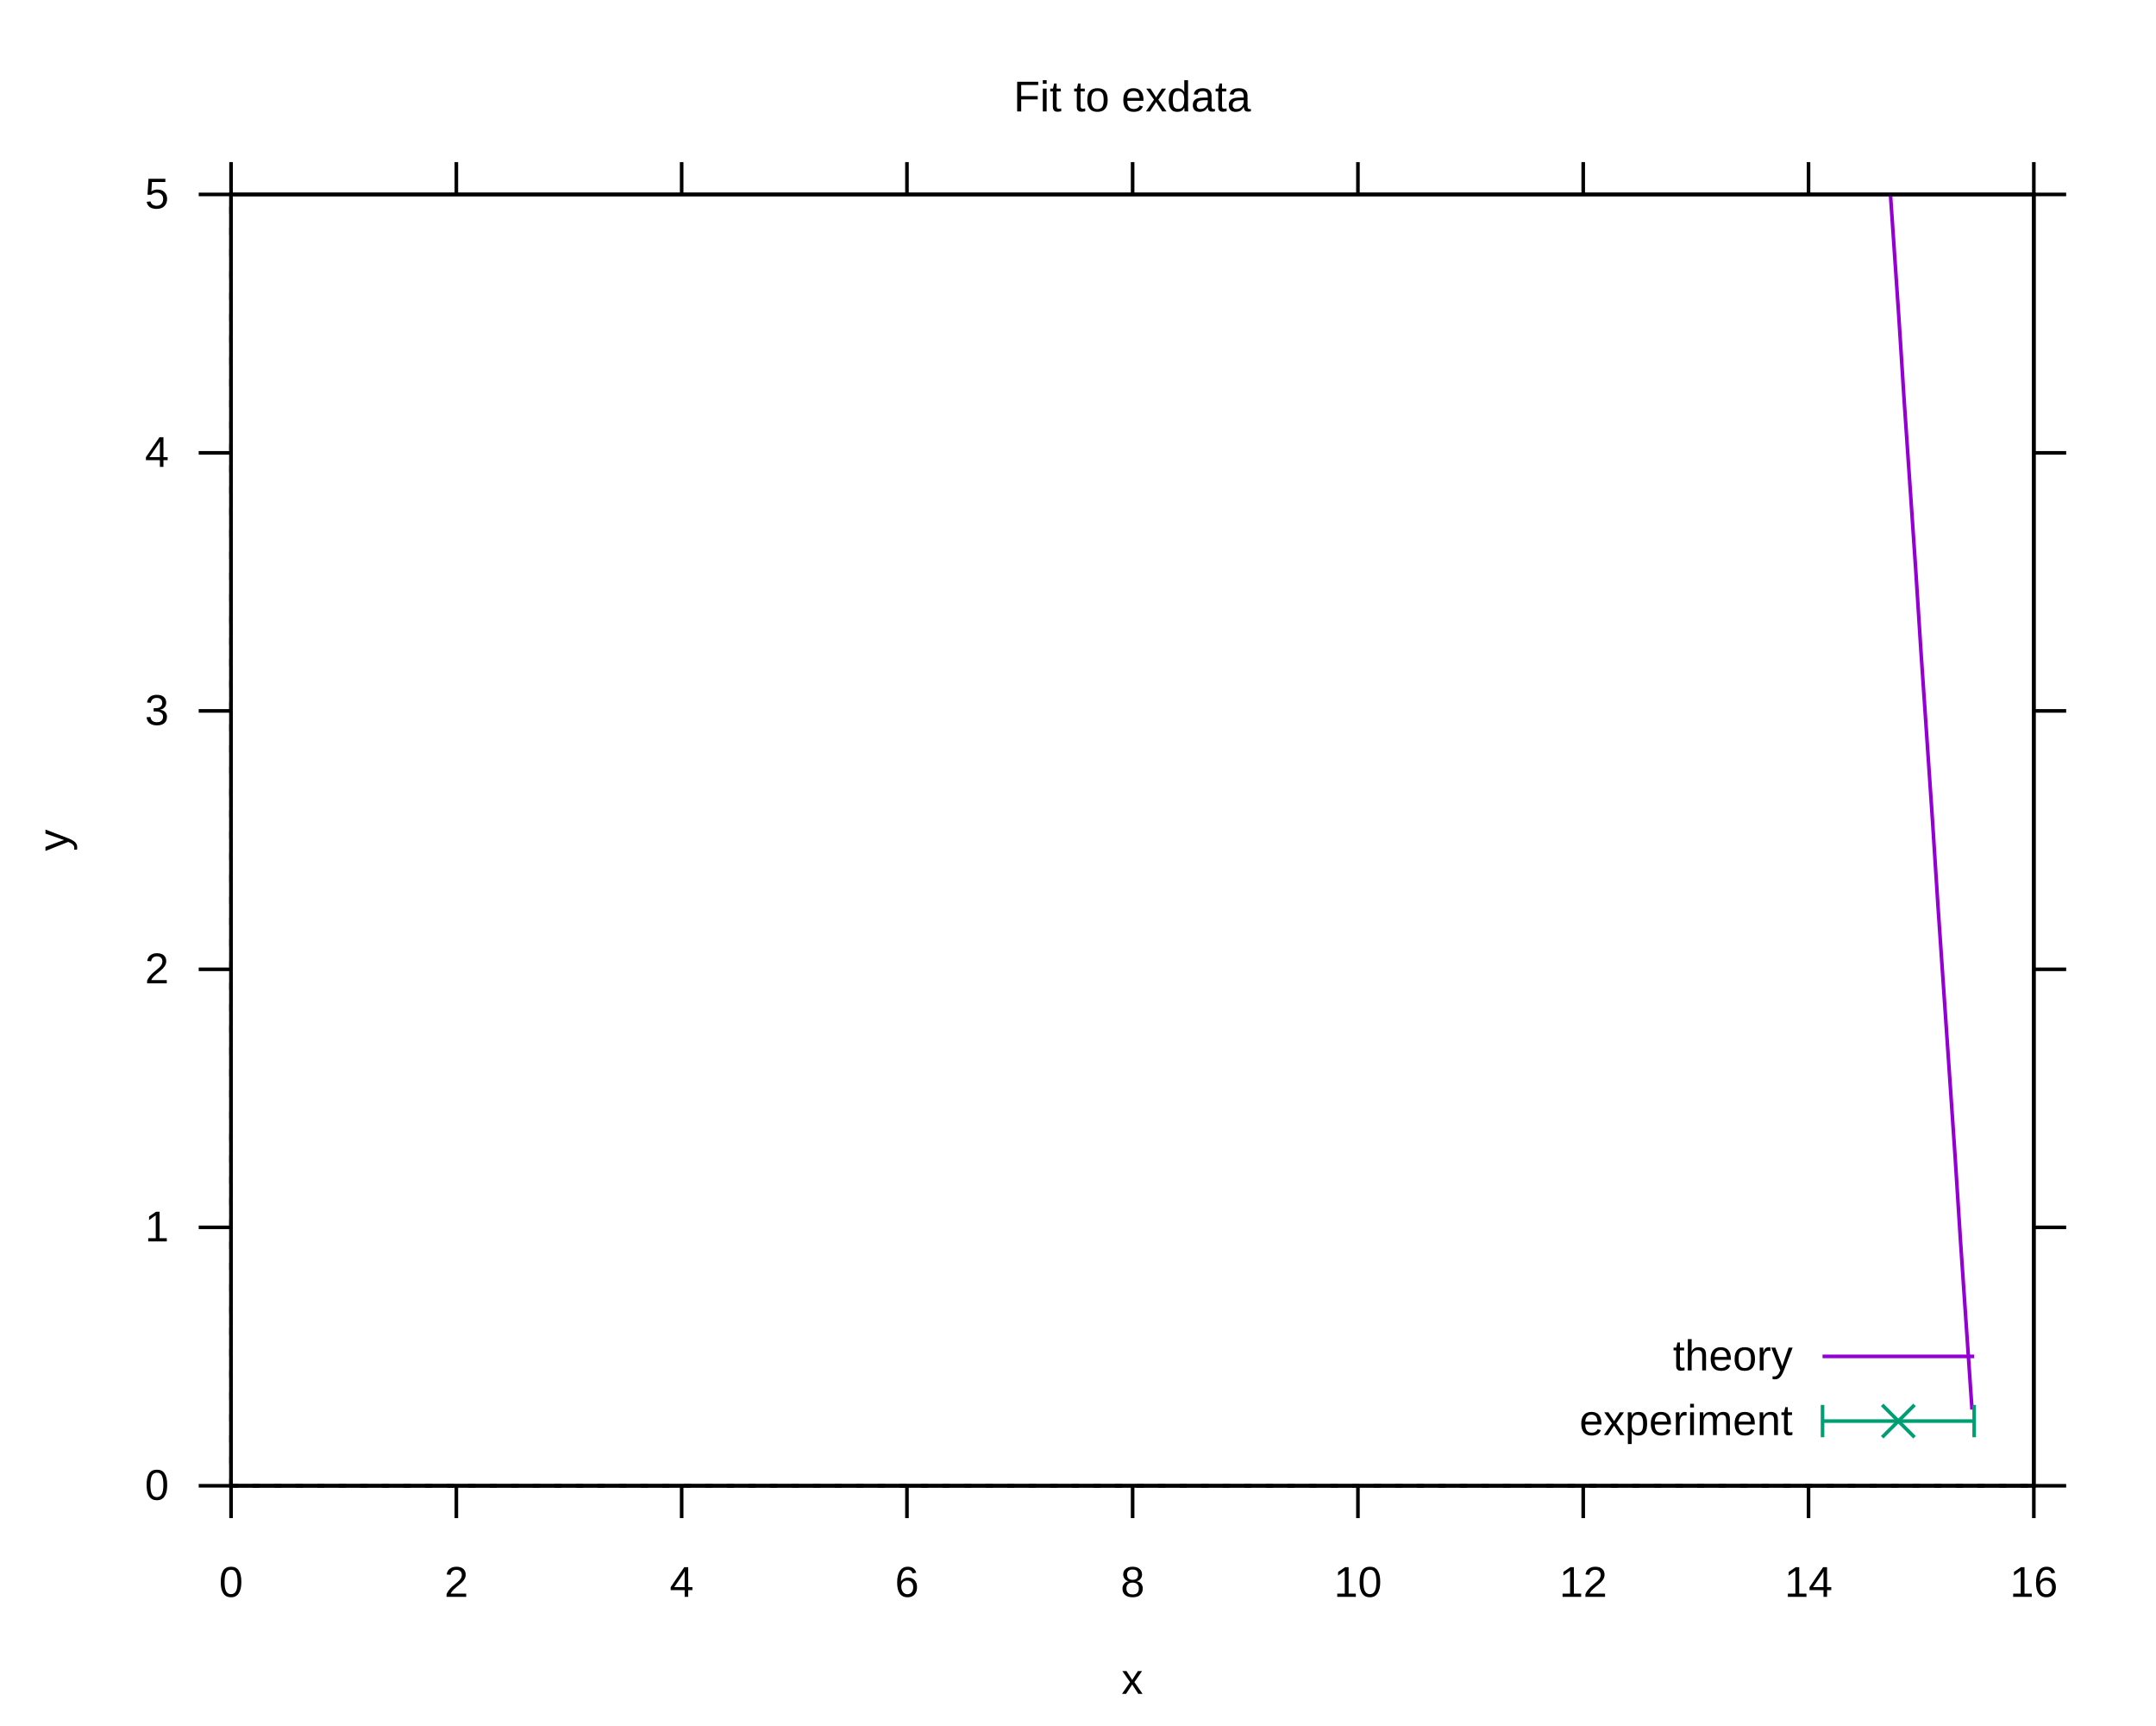
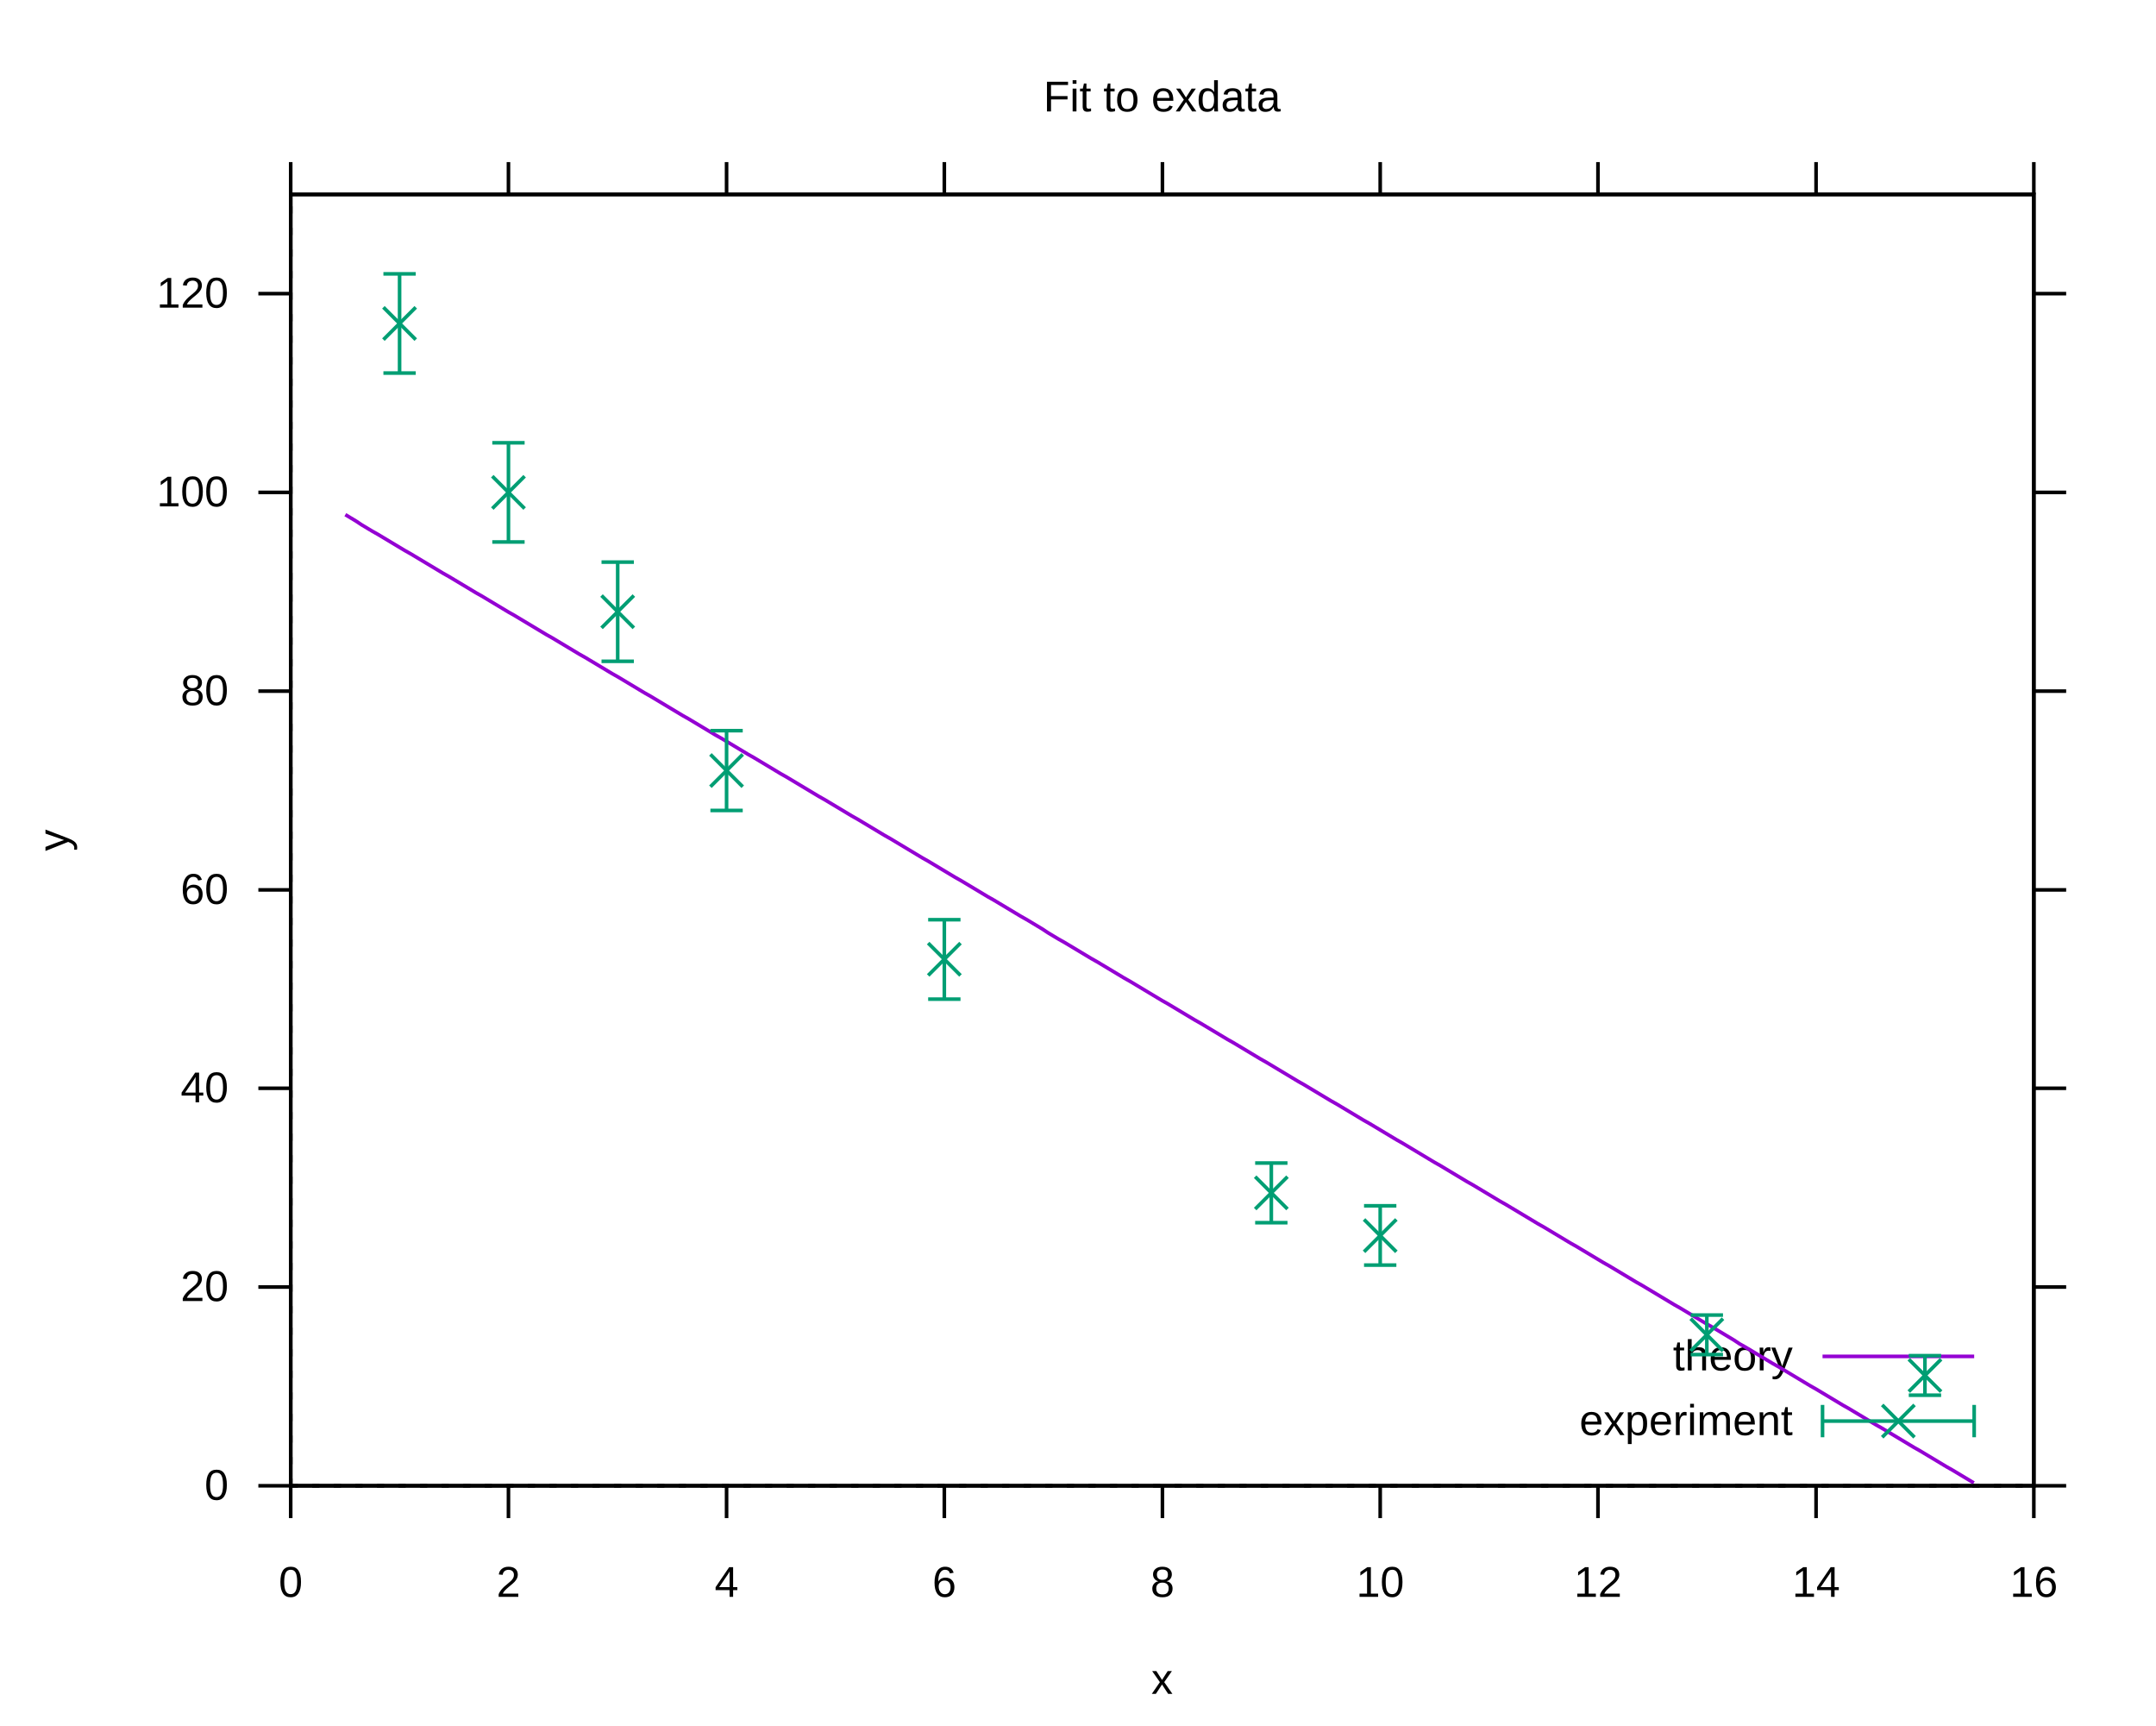
<svg xmlns="http://www.w3.org/2000/svg" xmlns:xlink="http://www.w3.org/1999/xlink" width="600" height="480" viewBox="0 0 600 480">
  <g id="gnuplot_canvas">
    <rect x="0" y="0" width="600" height="480" fill="none" />
    <defs>
      <circle id="gpDot" r="0.5" stroke-width="0.5" stroke="currentColor" />
      <path id="gpPt0" stroke-width="0.222" stroke="currentColor" d="M-1,0 h2 M0,-1 v2" />
      <path id="gpPt1" stroke-width="0.222" stroke="currentColor" d="M-1,-1 L1,1 M1,-1 L-1,1" />
      <path id="gpPt2" stroke-width="0.222" stroke="currentColor" d="M-1,0 L1,0 M0,-1 L0,1 M-1,-1 L1,1 M-1,1 L1,-1" />
      <rect id="gpPt3" stroke-width="0.222" stroke="currentColor" x="-1" y="-1" width="2" height="2" />
      <rect id="gpPt4" stroke-width="0.222" stroke="currentColor" fill="currentColor" x="-1" y="-1" width="2" height="2" />
      <circle id="gpPt5" stroke-width="0.222" stroke="currentColor" cx="0" cy="0" r="1" />
      <use xlink:href="#gpPt5" id="gpPt6" fill="currentColor" stroke="none" />
      <path id="gpPt7" stroke-width="0.222" stroke="currentColor" d="M0,-1.33 L-1.33,0.67 L1.33,0.67 z" />
      <use xlink:href="#gpPt7" id="gpPt8" fill="currentColor" stroke="none" />
      <use xlink:href="#gpPt7" id="gpPt9" stroke="currentColor" transform="rotate(180)" />
      <use xlink:href="#gpPt9" id="gpPt10" fill="currentColor" stroke="none" />
      <use xlink:href="#gpPt3" id="gpPt11" stroke="currentColor" transform="rotate(45)" />
      <use xlink:href="#gpPt11" id="gpPt12" fill="currentColor" stroke="none" />
      <path id="gpPt13" stroke-width="0.222" stroke="currentColor" d="M0,1.330 L1.265,0.411 L0.782,-1.067 L-0.782,-1.076 L-1.265,0.411 z" />
      <use xlink:href="#gpPt13" id="gpPt14" fill="currentColor" stroke="none" />
      <filter id="textbox" filterUnits="objectBoundingBox" x="0" y="0" height="1" width="1">
        <feFlood flood-color="white" flood-opacity="1" result="bgnd" />
        <feComposite in="SourceGraphic" in2="bgnd" operator="atop" />
      </filter>
      <filter id="greybox" filterUnits="objectBoundingBox" x="0" y="0" height="1" width="1">
        <feFlood flood-color="lightgrey" flood-opacity="1" result="grey" />
        <feComposite in="SourceGraphic" in2="grey" operator="atop" />
      </filter>
    </defs>
    <g fill="none" color="white" stroke="currentColor" stroke-width="1.00" stroke-linecap="butt" stroke-linejoin="miter">
</g>
    <g fill="none" color="black" stroke="currentColor" stroke-width="1.00" stroke-linecap="butt" stroke-linejoin="miter">
-       <path stroke="black" d="M64.3,413.4 L55.3,413.4 M566.0,413.4 L575.0,413.4  " />
-       <g transform="translate(47.0,417.3)" stroke="none" fill="black" font-family="Arial" font-size="12.00" text-anchor="end">
+       <path stroke="black" d="M80.9,413.4 L71.9,413.4 M566.0,413.4 L575.0,413.4  " />
+       <g transform="translate(63.6,417.3)" stroke="none" fill="black" font-family="Arial" font-size="12.00" text-anchor="end">
        <text>
          <tspan font-family="Arial"> 0</tspan>
        </text>
      </g>
    </g>
    <g fill="none" color="black" stroke="currentColor" stroke-width="1.00" stroke-linecap="butt" stroke-linejoin="miter">
-       <path stroke="black" d="M64.3,341.5 L55.3,341.5 M566.0,341.5 L575.0,341.5  " />
-       <g transform="translate(47.0,345.4)" stroke="none" fill="black" font-family="Arial" font-size="12.00" text-anchor="end">
-         <text>
-           <tspan font-family="Arial"> 1</tspan>
-         </text>
-       </g>
-     </g>
-     <g fill="none" color="black" stroke="currentColor" stroke-width="1.00" stroke-linecap="butt" stroke-linejoin="miter">
-       <path stroke="black" d="M64.3,269.7 L55.3,269.7 M566.0,269.7 L575.0,269.7  " />
-       <g transform="translate(47.0,273.6)" stroke="none" fill="black" font-family="Arial" font-size="12.00" text-anchor="end">
+       <path stroke="black" d="M80.9,358.1 L71.9,358.1 M566.0,358.1 L575.0,358.1  " />
+       <g transform="translate(63.6,362.0)" stroke="none" fill="black" font-family="Arial" font-size="12.00" text-anchor="end">
+         <text>
+           <tspan font-family="Arial"> 20</tspan>
+         </text>
+       </g>
+     </g>
+     <g fill="none" color="black" stroke="currentColor" stroke-width="1.00" stroke-linecap="butt" stroke-linejoin="miter">
+       <path stroke="black" d="M80.9,302.8 L71.9,302.8 M566.0,302.8 L575.0,302.8  " />
+       <g transform="translate(63.6,306.7)" stroke="none" fill="black" font-family="Arial" font-size="12.00" text-anchor="end">
+         <text>
+           <tspan font-family="Arial"> 40</tspan>
+         </text>
+       </g>
+     </g>
+     <g fill="none" color="black" stroke="currentColor" stroke-width="1.00" stroke-linecap="butt" stroke-linejoin="miter">
+       <path stroke="black" d="M80.9,247.6 L71.9,247.6 M566.0,247.6 L575.0,247.6  " />
+       <g transform="translate(63.6,251.5)" stroke="none" fill="black" font-family="Arial" font-size="12.00" text-anchor="end">
+         <text>
+           <tspan font-family="Arial"> 60</tspan>
+         </text>
+       </g>
+     </g>
+     <g fill="none" color="black" stroke="currentColor" stroke-width="1.00" stroke-linecap="butt" stroke-linejoin="miter">
+       <path stroke="black" d="M80.9,192.3 L71.9,192.3 M566.0,192.3 L575.0,192.3  " />
+       <g transform="translate(63.6,196.2)" stroke="none" fill="black" font-family="Arial" font-size="12.00" text-anchor="end">
+         <text>
+           <tspan font-family="Arial"> 80</tspan>
+         </text>
+       </g>
+     </g>
+     <g fill="none" color="black" stroke="currentColor" stroke-width="1.00" stroke-linecap="butt" stroke-linejoin="miter">
+       <path stroke="black" d="M80.9,137.0 L71.9,137.0 M566.0,137.0 L575.0,137.0  " />
+       <g transform="translate(63.6,140.9)" stroke="none" fill="black" font-family="Arial" font-size="12.00" text-anchor="end">
+         <text>
+           <tspan font-family="Arial"> 100</tspan>
+         </text>
+       </g>
+     </g>
+     <g fill="none" color="black" stroke="currentColor" stroke-width="1.00" stroke-linecap="butt" stroke-linejoin="miter">
+       <path stroke="black" d="M80.9,81.7 L71.9,81.7 M566.0,81.7 L575.0,81.7  " />
+       <g transform="translate(63.6,85.6)" stroke="none" fill="black" font-family="Arial" font-size="12.00" text-anchor="end">
+         <text>
+           <tspan font-family="Arial"> 120</tspan>
+         </text>
+       </g>
+     </g>
+     <g fill="none" color="black" stroke="currentColor" stroke-width="1.00" stroke-linecap="butt" stroke-linejoin="miter">
+       <path stroke="black" d="M80.9,413.4 L80.9,422.4 M80.9,54.1 L80.9,45.1  " />
+       <g transform="translate(80.9,444.3)" stroke="none" fill="black" font-family="Arial" font-size="12.00" text-anchor="middle">
+         <text>
+           <tspan font-family="Arial"> 0</tspan>
+         </text>
+       </g>
+     </g>
+     <g fill="none" color="black" stroke="currentColor" stroke-width="1.00" stroke-linecap="butt" stroke-linejoin="miter">
+       <path stroke="black" d="M141.5,413.4 L141.5,422.4 M141.5,54.1 L141.5,45.1  " />
+       <g transform="translate(141.5,444.3)" stroke="none" fill="black" font-family="Arial" font-size="12.00" text-anchor="middle">
        <text>
          <tspan font-family="Arial"> 2</tspan>
        </text>
      </g>
    </g>
    <g fill="none" color="black" stroke="currentColor" stroke-width="1.00" stroke-linecap="butt" stroke-linejoin="miter">
-       <path stroke="black" d="M64.3,197.8 L55.3,197.8 M566.0,197.8 L575.0,197.8  " />
-       <g transform="translate(47.0,201.7)" stroke="none" fill="black" font-family="Arial" font-size="12.00" text-anchor="end">
-         <text>
-           <tspan font-family="Arial"> 3</tspan>
-         </text>
-       </g>
-     </g>
-     <g fill="none" color="black" stroke="currentColor" stroke-width="1.00" stroke-linecap="butt" stroke-linejoin="miter">
-       <path stroke="black" d="M64.3,126.0 L55.3,126.0 M566.0,126.0 L575.0,126.0  " />
-       <g transform="translate(47.0,129.9)" stroke="none" fill="black" font-family="Arial" font-size="12.00" text-anchor="end">
+       <path stroke="black" d="M202.2,413.4 L202.2,422.4 M202.2,54.1 L202.2,45.1  " />
+       <g transform="translate(202.2,444.3)" stroke="none" fill="black" font-family="Arial" font-size="12.00" text-anchor="middle">
        <text>
          <tspan font-family="Arial"> 4</tspan>
        </text>
      </g>
    </g>
    <g fill="none" color="black" stroke="currentColor" stroke-width="1.00" stroke-linecap="butt" stroke-linejoin="miter">
-       <path stroke="black" d="M64.3,54.1 L55.3,54.1 M566.0,54.1 L575.0,54.1  " />
-       <g transform="translate(47.0,58.0)" stroke="none" fill="black" font-family="Arial" font-size="12.00" text-anchor="end">
-         <text>
-           <tspan font-family="Arial"> 5</tspan>
-         </text>
-       </g>
-     </g>
-     <g fill="none" color="black" stroke="currentColor" stroke-width="1.00" stroke-linecap="butt" stroke-linejoin="miter">
-       <path stroke="black" d="M64.3,413.4 L64.3,422.4 M64.3,54.1 L64.3,45.1  " />
-       <g transform="translate(64.3,444.3)" stroke="none" fill="black" font-family="Arial" font-size="12.00" text-anchor="middle">
-         <text>
-           <tspan font-family="Arial"> 0</tspan>
-         </text>
-       </g>
-     </g>
-     <g fill="none" color="black" stroke="currentColor" stroke-width="1.00" stroke-linecap="butt" stroke-linejoin="miter">
-       <path stroke="black" d="M127.0,413.4 L127.0,422.4 M127.0,54.1 L127.0,45.1  " />
-       <g transform="translate(127.0,444.3)" stroke="none" fill="black" font-family="Arial" font-size="12.00" text-anchor="middle">
-         <text>
-           <tspan font-family="Arial"> 2</tspan>
-         </text>
-       </g>
-     </g>
-     <g fill="none" color="black" stroke="currentColor" stroke-width="1.00" stroke-linecap="butt" stroke-linejoin="miter">
-       <path stroke="black" d="M189.7,413.4 L189.7,422.4 M189.7,54.1 L189.7,45.1  " />
-       <g transform="translate(189.7,444.3)" stroke="none" fill="black" font-family="Arial" font-size="12.00" text-anchor="middle">
-         <text>
-           <tspan font-family="Arial"> 4</tspan>
-         </text>
-       </g>
-     </g>
-     <g fill="none" color="black" stroke="currentColor" stroke-width="1.00" stroke-linecap="butt" stroke-linejoin="miter">
-       <path stroke="black" d="M252.4,413.4 L252.4,422.4 M252.4,54.1 L252.4,45.1  " />
-       <g transform="translate(252.4,444.3)" stroke="none" fill="black" font-family="Arial" font-size="12.00" text-anchor="middle">
+       <path stroke="black" d="M262.8,413.4 L262.8,422.4 M262.8,54.1 L262.8,45.1  " />
+       <g transform="translate(262.8,444.3)" stroke="none" fill="black" font-family="Arial" font-size="12.00" text-anchor="middle">
        <text>
          <tspan font-family="Arial"> 6</tspan>
        </text>
      </g>
    </g>
    <g fill="none" color="black" stroke="currentColor" stroke-width="1.00" stroke-linecap="butt" stroke-linejoin="miter">
-       <path stroke="black" d="M315.2,413.4 L315.2,422.4 M315.2,54.1 L315.2,45.1  " />
-       <g transform="translate(315.2,444.3)" stroke="none" fill="black" font-family="Arial" font-size="12.00" text-anchor="middle">
+       <path stroke="black" d="M323.5,413.4 L323.5,422.4 M323.5,54.1 L323.5,45.1  " />
+       <g transform="translate(323.5,444.3)" stroke="none" fill="black" font-family="Arial" font-size="12.00" text-anchor="middle">
        <text>
          <tspan font-family="Arial"> 8</tspan>
        </text>
      </g>
    </g>
    <g fill="none" color="black" stroke="currentColor" stroke-width="1.00" stroke-linecap="butt" stroke-linejoin="miter">
-       <path stroke="black" d="M377.9,413.4 L377.9,422.4 M377.9,54.1 L377.9,45.1  " />
-       <g transform="translate(377.9,444.3)" stroke="none" fill="black" font-family="Arial" font-size="12.00" text-anchor="middle">
+       <path stroke="black" d="M384.1,413.4 L384.1,422.4 M384.1,54.1 L384.1,45.1  " />
+       <g transform="translate(384.1,444.3)" stroke="none" fill="black" font-family="Arial" font-size="12.00" text-anchor="middle">
        <text>
          <tspan font-family="Arial"> 10</tspan>
        </text>
      </g>
    </g>
    <g fill="none" color="black" stroke="currentColor" stroke-width="1.00" stroke-linecap="butt" stroke-linejoin="miter">
-       <path stroke="black" d="M440.6,413.4 L440.6,422.4 M440.6,54.1 L440.6,45.1  " />
-       <g transform="translate(440.6,444.3)" stroke="none" fill="black" font-family="Arial" font-size="12.00" text-anchor="middle">
+       <path stroke="black" d="M444.7,413.4 L444.7,422.4 M444.7,54.1 L444.7,45.1  " />
+       <g transform="translate(444.7,444.3)" stroke="none" fill="black" font-family="Arial" font-size="12.00" text-anchor="middle">
        <text>
          <tspan font-family="Arial"> 12</tspan>
        </text>
      </g>
    </g>
    <g fill="none" color="black" stroke="currentColor" stroke-width="1.00" stroke-linecap="butt" stroke-linejoin="miter">
-       <path stroke="black" d="M503.3,413.4 L503.3,422.4 M503.3,54.1 L503.3,45.1  " />
-       <g transform="translate(503.3,444.3)" stroke="none" fill="black" font-family="Arial" font-size="12.00" text-anchor="middle">
+       <path stroke="black" d="M505.4,413.4 L505.4,422.4 M505.4,54.1 L505.4,45.1  " />
+       <g transform="translate(505.4,444.3)" stroke="none" fill="black" font-family="Arial" font-size="12.00" text-anchor="middle">
        <text>
          <tspan font-family="Arial"> 14</tspan>
        </text>
      </g>
    </g>
    <g fill="none" color="black" stroke="currentColor" stroke-width="1.00" stroke-linecap="butt" stroke-linejoin="miter">
      <path stroke="black" d="M566.0,413.4 L566.0,422.4 M566.0,54.1 L566.0,45.1  " />
      <g transform="translate(566.0,444.3)" stroke="none" fill="black" font-family="Arial" font-size="12.00" text-anchor="middle">
        <text>
          <tspan font-family="Arial"> 16</tspan>
        </text>
      </g>
    </g>
    <g fill="none" color="black" stroke="currentColor" stroke-width="1.00" stroke-linecap="butt" stroke-linejoin="miter">
</g>
    <g fill="none" color="gray" stroke="currentColor" stroke-width="1.00" stroke-linecap="butt" stroke-linejoin="miter">
-       <path stroke="black" stroke-dasharray="2,4" d="M64.3,413.4 L566.0,413.4  " />
+       <path stroke="black" stroke-dasharray="2,4" d="M80.9,413.4 L566.0,413.4  " />
    </g>
    <g fill="none" color="gray" stroke="currentColor" stroke-width="1.00" stroke-linecap="butt" stroke-linejoin="miter">
-       <path stroke="black" stroke-dasharray="2,4" d="M64.3,413.4 L64.3,54.1  " />
-     </g>
-     <g fill="none" color="black" stroke="currentColor" stroke-width="1.00" stroke-linecap="butt" stroke-linejoin="miter">
-       <path stroke="black" d="M64.3,54.1 L64.3,413.4 L566.0,413.4 L566.0,54.1 L64.3,54.1 Z  " />
+       <path stroke="black" stroke-dasharray="2,4" d="M80.9,413.4 L80.9,54.1  " />
+     </g>
+     <g fill="none" color="black" stroke="currentColor" stroke-width="1.00" stroke-linecap="butt" stroke-linejoin="miter">
+       <path stroke="black" d="M80.9,54.1 L80.9,413.4 L566.0,413.4 L566.0,54.1 L80.9,54.1 Z  " />
    </g>
    <g fill="none" color="black" stroke="currentColor" stroke-width="1.00" stroke-linecap="butt" stroke-linejoin="miter">
      <g transform="translate(19.0,233.8) rotate(270)" stroke="none" fill="black" font-family="Arial" font-size="12.00" text-anchor="middle">
        <text>
          <tspan font-family="Arial">y</tspan>
        </text>
      </g>
    </g>
    <g fill="none" color="black" stroke="currentColor" stroke-width="1.00" stroke-linecap="butt" stroke-linejoin="miter">
-       <g transform="translate(315.1,471.3)" stroke="none" fill="black" font-family="Arial" font-size="12.00" text-anchor="middle">
+       <g transform="translate(323.4,471.3)" stroke="none" fill="black" font-family="Arial" font-size="12.00" text-anchor="middle">
        <text>
          <tspan font-family="Arial">x</tspan>
        </text>
      </g>
    </g>
    <g fill="none" color="black" stroke="currentColor" stroke-width="1.00" stroke-linecap="butt" stroke-linejoin="miter">
-       <g transform="translate(315.1,31.0)" stroke="none" fill="black" font-family="Arial" font-size="12.00" text-anchor="middle">
+       <g transform="translate(323.4,31.0)" stroke="none" fill="black" font-family="Arial" font-size="12.00" text-anchor="middle">
        <text>
          <tspan font-family="Arial">Fit to exdata</tspan>
        </text>
      </g>
    </g>
    <g fill="none" color="black" stroke="currentColor" stroke-width="1.00" stroke-linecap="butt" stroke-linejoin="miter">
</g>
    <g id="gnuplot_plot_1">
      <g fill="none" color="black" stroke="currentColor" stroke-width="1.00" stroke-linecap="butt" stroke-linejoin="miter">
        <g transform="translate(498.9,381.3)" stroke="none" fill="black" font-family="Arial" font-size="12.00" text-anchor="end">
          <text>
            <tspan font-family="Arial">theory</tspan>
          </text>
        </g>
      </g>
      <g fill="none" color="black" stroke="currentColor" stroke-width="1.00" stroke-linecap="butt" stroke-linejoin="miter">
-         <path stroke="rgb(148,   0, 211)" d="M507.2,377.4 L549.4,377.4 M526.1,54.1 L526.8,64.3 L528.4,87.7 L529.9,111.2 L531.5,134.6 L533.1,158.0   L534.6,181.4 L536.2,204.8 L537.8,228.3 L539.3,251.7 L540.9,275.1 L542.5,298.5 L544.1,321.9 L545.6,345.4   L547.2,368.8 L548.8,392.2  " />
+         <path stroke="rgb(148,   0, 211)" d="M507.2,377.4 L549.4,377.4 M96.1,143.2 L97.6,144.1 L99.1,145.0 L100.6,146.0 L102.1,146.9 L103.6,147.8   L105.2,148.7 L106.7,149.6 L108.2,150.5 L109.7,151.4 L111.2,152.3 L112.7,153.2 L114.3,154.1 L115.8,155.0   L117.3,155.9 L118.8,156.8 L120.3,157.7 L121.8,158.6 L123.3,159.5 L124.9,160.4 L126.4,161.3 L127.9,162.2   L129.4,163.1 L130.9,164.0 L132.4,164.9 L134.0,165.8 L135.5,166.7 L137.0,167.6 L138.5,168.5 L140.0,169.4   L141.5,170.3 L143.1,171.2 L144.6,172.1 L146.1,173.0 L147.6,173.9 L149.1,174.8 L150.6,175.7 L152.1,176.6   L153.7,177.5 L155.2,178.4 L156.7,179.3 L158.2,180.2 L159.7,181.1 L161.2,182.0 L162.8,182.9 L164.3,183.8   L165.8,184.7 L167.3,185.6 L168.8,186.5 L170.3,187.4 L171.9,188.3 L173.4,189.2 L174.9,190.1 L176.4,191.0   L177.9,191.9 L179.4,192.8 L181.0,193.7 L182.5,194.6 L184.0,195.5 L185.5,196.4 L187.0,197.3 L188.5,198.2   L190.0,199.1 L191.6,200.0 L193.1,200.9 L194.6,201.8 L196.1,202.7 L197.6,203.6 L199.1,204.5 L200.7,205.4   L202.2,206.3 L203.7,207.2 L205.2,208.1 L206.7,209.0 L208.2,209.9 L209.8,210.8 L211.3,211.7 L212.8,212.6   L214.3,213.5 L215.8,214.4 L217.3,215.3 L218.9,216.2 L220.4,217.1 L221.9,218.0 L223.4,218.9 L224.9,219.8   L226.4,220.7 L227.9,221.6 L229.5,222.5 L231.0,223.4 L232.5,224.3 L234.0,225.2 L235.5,226.1 L237.0,227.0   L238.6,227.9 L240.1,228.8 L241.6,229.7 L243.1,230.6 L244.6,231.5 L246.1,232.4 L247.7,233.3 L249.2,234.2   L250.7,235.1 L252.2,236.0 L253.7,236.9 L255.2,237.8 L256.7,238.7 L258.3,239.6 L259.8,240.5 L261.3,241.4   L262.8,242.3 L264.3,243.2 L265.8,244.1 L267.4,245.0 L268.9,245.9 L270.4,246.8 L271.9,247.7 L273.4,248.6   L274.9,249.5 L276.5,250.4 L278.0,251.3 L279.5,252.2 L281.0,253.1 L282.5,254.0 L284.0,254.9 L285.6,255.8   L287.1,256.7 L288.6,257.6 L290.1,258.5 L291.6,259.5 L293.1,260.4 L294.6,261.3 L296.2,262.2 L297.7,263.1   L299.2,264.0 L300.7,264.9 L302.2,265.8 L303.7,266.7 L305.3,267.6 L306.8,268.5 L308.3,269.4 L309.8,270.3   L311.3,271.2 L312.8,272.1 L314.4,273.0 L315.9,273.9 L317.4,274.8 L318.9,275.7 L320.4,276.6 L321.9,277.5   L323.4,278.4 L325.0,279.3 L326.5,280.2 L328.0,281.1 L329.5,282.0 L331.0,282.9 L332.5,283.8 L334.1,284.7   L335.6,285.6 L337.1,286.5 L338.6,287.4 L340.1,288.3 L341.6,289.2 L343.2,290.1 L344.7,291.0 L346.2,291.9   L347.7,292.8 L349.2,293.7 L350.7,294.6 L352.3,295.5 L353.8,296.4 L355.3,297.3 L356.8,298.2 L358.3,299.1   L359.8,300.0 L361.3,300.9 L362.9,301.8 L364.4,302.7 L365.9,303.6 L367.4,304.5 L368.9,305.4 L370.4,306.3   L372.0,307.2 L373.5,308.1 L375.0,309.0 L376.5,309.9 L378.0,310.8 L379.5,311.7 L381.1,312.6 L382.6,313.5   L384.1,314.4 L385.6,315.3 L387.1,316.2 L388.6,317.1 L390.2,318.0 L391.7,318.9 L393.2,319.8 L394.7,320.7   L396.2,321.6 L397.7,322.5 L399.2,323.4 L400.8,324.3 L402.3,325.2 L403.8,326.1 L405.3,327.0 L406.8,327.9   L408.3,328.8 L409.9,329.7 L411.4,330.6 L412.9,331.5 L414.4,332.4 L415.9,333.3 L417.4,334.2 L419.0,335.1   L420.5,336.0 L422.0,336.9 L423.5,337.8 L425.0,338.7 L426.5,339.6 L428.0,340.5 L429.6,341.4 L431.1,342.3   L432.6,343.2 L434.1,344.1 L435.6,345.0 L437.1,345.9 L438.7,346.8 L440.2,347.7 L441.7,348.6 L443.2,349.5   L444.7,350.4 L446.2,351.3 L447.8,352.2 L449.3,353.1 L450.8,354.0 L452.3,354.9 L453.8,355.8 L455.3,356.7   L456.9,357.6 L458.4,358.5 L459.9,359.4 L461.4,360.3 L462.9,361.2 L464.4,362.1 L465.9,363.0 L467.5,363.9   L469.0,364.8 L470.5,365.7 L472.0,366.6 L473.5,367.5 L475.0,368.4 L476.6,369.3 L478.1,370.2 L479.6,371.1   L481.1,372.0 L482.6,372.9 L484.1,373.9 L485.7,374.8 L487.2,375.7 L488.7,376.6 L490.2,377.5 L491.7,378.4   L493.2,379.3 L494.8,380.2 L496.3,381.1 L497.8,382.0 L499.3,382.9 L500.8,383.8 L502.3,384.7 L503.8,385.6   L505.4,386.5 L506.9,387.4 L508.4,388.3 L509.9,389.2 L511.4,390.1 L512.9,391.0 L514.5,391.9 L516.0,392.8   L517.5,393.7 L519.0,394.6 L520.5,395.5 L522.0,396.4 L523.6,397.3 L525.1,398.2 L526.6,399.1 L528.1,400.0   L529.6,400.9 L531.1,401.8 L532.6,402.7 L534.2,403.6 L535.7,404.5 L537.2,405.4 L538.7,406.3 L540.2,407.2   L541.7,408.1 L543.3,409.0 L544.8,409.9 L546.3,410.8 L547.8,411.7 L549.3,412.6  " />
      </g>
    </g>
    <g id="gnuplot_plot_2">
      <g fill="none" color="black" stroke="currentColor" stroke-width="1.00" stroke-linecap="butt" stroke-linejoin="miter">
        <g transform="translate(498.9,399.3)" stroke="none" fill="black" font-family="Arial" font-size="12.00" text-anchor="end">
          <text>
            <tspan font-family="Arial">experiment</tspan>
          </text>
        </g>
      </g>
      <g fill="none" color="black" stroke="currentColor" stroke-width="1.00" stroke-linecap="butt" stroke-linejoin="miter">
-         <path stroke="rgb(  0, 158, 115)" d="M507.2,395.4 L549.4,395.4 M507.2,390.9 L507.2,399.9 M549.4,390.9 L549.4,399.9  " />
+         <path stroke="rgb(  0, 158, 115)" d="M507.2,395.4 L549.4,395.4 M507.2,390.9 L507.2,399.9 M549.4,390.9 L549.4,399.9 M111.2,103.8 L111.2,76.2   M106.7,103.8 L115.7,103.8 M106.7,76.2 L115.7,76.2 M141.5,150.8 L141.5,123.2 M137.0,150.8 L146.0,150.8   M137.0,123.2 L146.0,123.2 M171.9,184.0 L171.9,156.4 M167.4,184.0 L176.4,184.0 M167.4,156.4 L176.4,156.4   M202.2,225.5 L202.2,203.3 M197.7,225.5 L206.7,225.5 M197.7,203.3 L206.7,203.3 M262.8,278.0 L262.8,255.9   M258.3,278.0 L267.3,278.0 M258.3,255.9 L267.3,255.9 M353.8,340.2 L353.8,323.6 M349.3,340.2 L358.3,340.2   M349.3,323.6 L358.3,323.6 M384.1,352.0 L384.1,335.5 M379.6,352.0 L388.6,352.0 M379.6,335.5 L388.6,335.5   M475.0,376.9 L475.0,365.9 M470.5,376.9 L479.5,376.9 M470.5,365.9 L479.5,365.9 M535.7,388.2 L535.7,377.2   M531.2,388.2 L540.2,388.2 M531.2,377.2 L540.2,377.2  " />
+         <use xlink:href="#gpPt1" transform="translate(111.2,90.0) scale(4.50)" color="rgb(  0, 158, 115)" />
+         <use xlink:href="#gpPt1" transform="translate(141.5,137.0) scale(4.50)" color="rgb(  0, 158, 115)" />
+         <use xlink:href="#gpPt1" transform="translate(171.9,170.2) scale(4.50)" color="rgb(  0, 158, 115)" />
+         <use xlink:href="#gpPt1" transform="translate(202.2,214.4) scale(4.50)" color="rgb(  0, 158, 115)" />
+         <use xlink:href="#gpPt1" transform="translate(262.8,266.9) scale(4.50)" color="rgb(  0, 158, 115)" />
+         <use xlink:href="#gpPt1" transform="translate(353.8,331.9) scale(4.50)" color="rgb(  0, 158, 115)" />
+         <use xlink:href="#gpPt1" transform="translate(384.1,343.8) scale(4.50)" color="rgb(  0, 158, 115)" />
+         <use xlink:href="#gpPt1" transform="translate(475.0,371.4) scale(4.50)" color="rgb(  0, 158, 115)" />
+         <use xlink:href="#gpPt1" transform="translate(535.7,382.7) scale(4.50)" color="rgb(  0, 158, 115)" />
        <use xlink:href="#gpPt1" transform="translate(528.3,395.4) scale(4.50)" color="rgb(  0, 158, 115)" />
      </g>
    </g>
    <g fill="none" color="white" stroke="rgb(  0, 158, 115)" stroke-width="2.00" stroke-linecap="butt" stroke-linejoin="miter">
</g>
    <g fill="none" color="black" stroke="currentColor" stroke-width="2.00" stroke-linecap="butt" stroke-linejoin="miter">
</g>
    <g fill="none" color="black" stroke="black" stroke-width="1.00" stroke-linecap="butt" stroke-linejoin="miter">
</g>
    <g fill="none" color="black" stroke="currentColor" stroke-width="1.00" stroke-linecap="butt" stroke-linejoin="miter">
-       <path stroke="black" d="M64.3,54.1 L64.3,413.4 L566.0,413.4 L566.0,54.1 L64.3,54.1 Z  " />
+       <path stroke="black" d="M80.9,54.1 L80.9,413.4 L566.0,413.4 L566.0,54.1 L80.9,54.1 Z  " />
    </g>
    <g fill="none" color="black" stroke="currentColor" stroke-width="1.00" stroke-linecap="butt" stroke-linejoin="miter">
</g>
  </g>
</svg>
